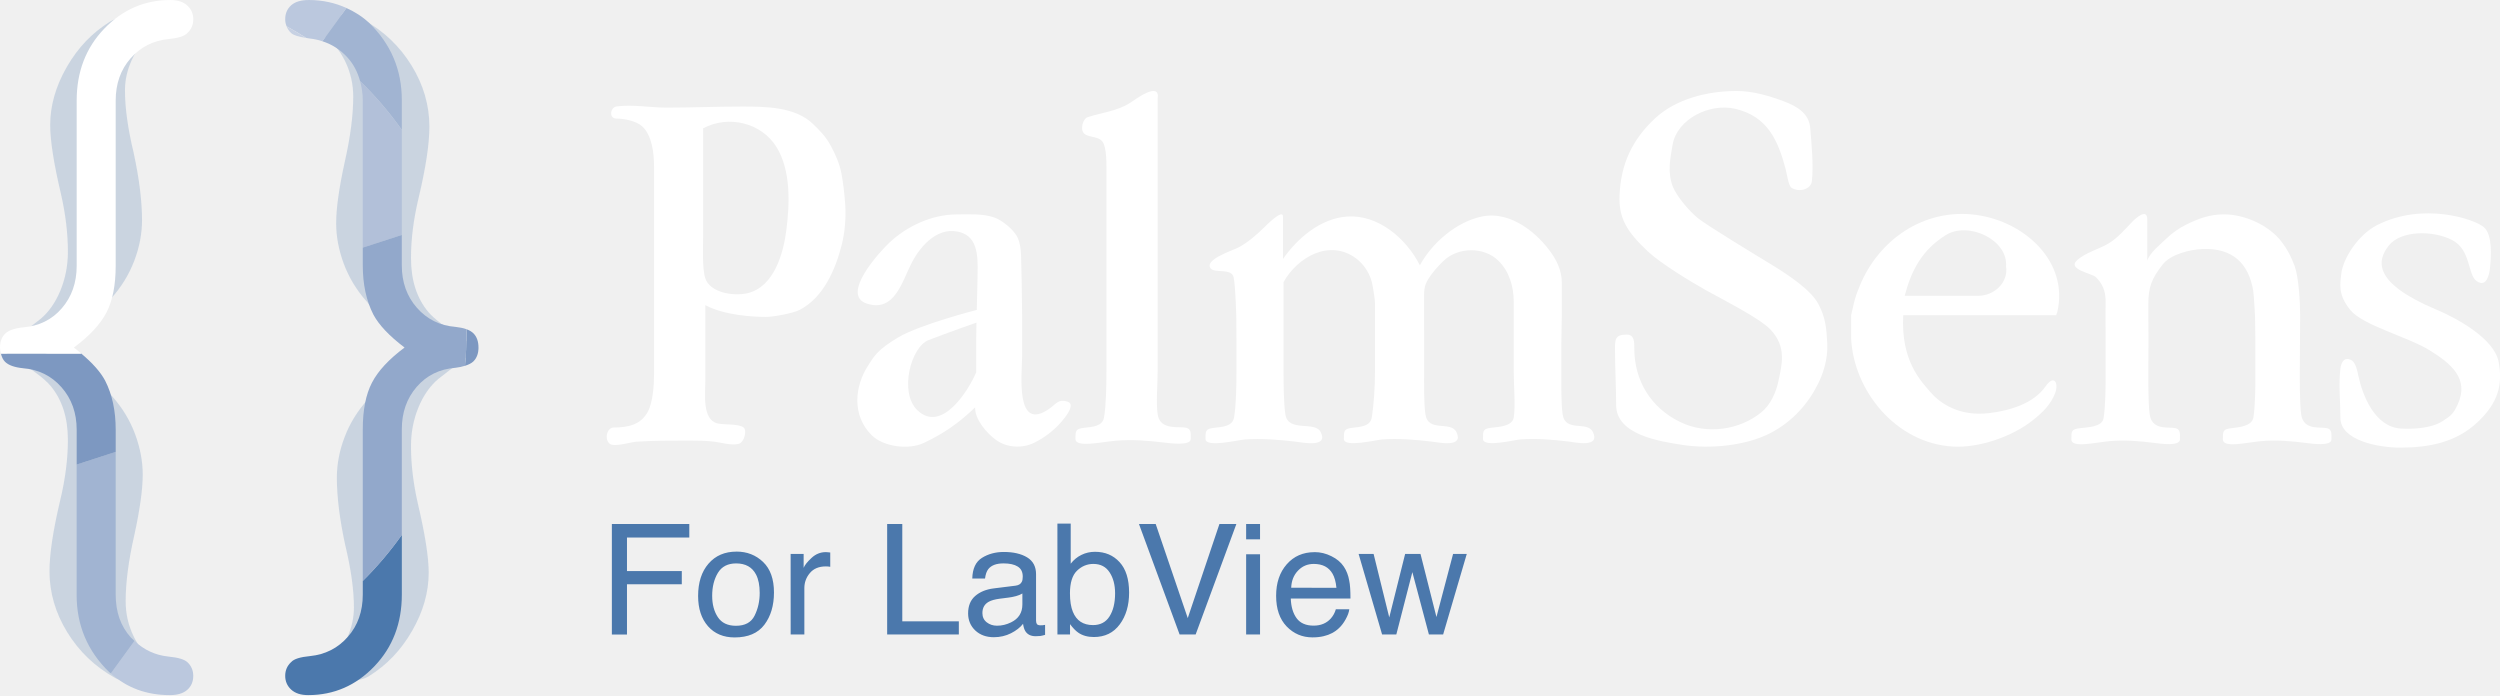
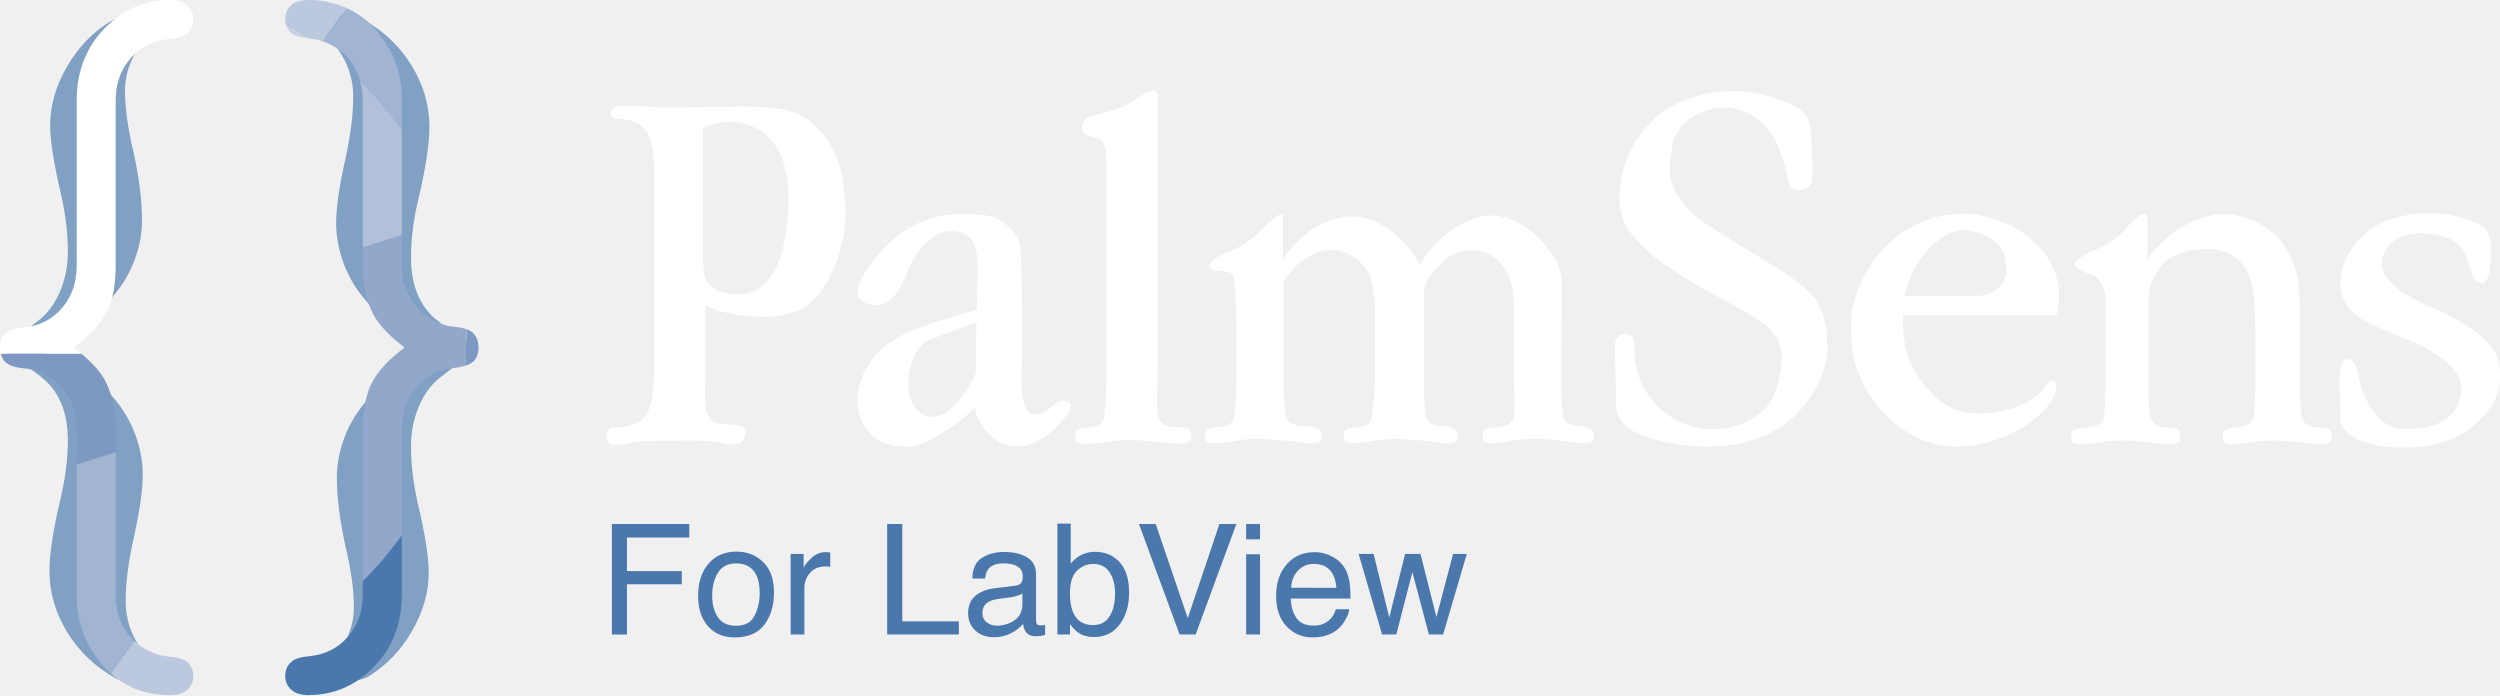
<svg xmlns="http://www.w3.org/2000/svg" width="132.73" height="36.905" version="1.1" viewBox="0 0 132.73 36.905">
  <g transform="translate(-25.93,-20.731)">
-     <g fill="#4b78ac" opacity=".23">
+     <g fill="#80a0c4">
      <path d="m36.168 21.653c-0.9 0.178-1.656 0.499-2.273 0.964-0.406 0.342-0.73 0.776-0.969 1.302-0.241 0.526-0.361 1.063-0.361 1.611 0 0.928 0.154 2.035 0.463 3.32 0.295 1.367 0.443 2.556 0.443 3.568 0 0.723-0.139 1.449-0.417 2.172-0.276 0.726-0.691 1.396-1.247 2.011-0.528 0.641-1.108 1.14-1.736 1.495-0.628 0.357-1.51 0.685-2.642 0.986v0.082c1.145 0.369 2.053 0.752 2.725 1.148s1.26 0.894 1.764 1.497c0.519 0.588 0.913 1.244 1.184 1.967 0.269 0.726 0.406 1.442 0.406 2.153 0 0.779-0.148 1.844-0.443 3.199-0.309 1.353-0.463 2.529-0.463 3.525 0 0.67 0.146 1.299 0.435 1.888 0.289 0.586 0.663 1.032 1.117 1.331 0.432 0.357 1.104 0.622 2.014 0.8 0 0-3.064 0.646-4.128 0.051-1.067-0.593-1.912-1.403-2.542-2.428-0.628-1.027-0.941-2.105-0.941-3.24 0-0.916 0.191-2.172 0.571-3.773 0.272-1.133 0.406-2.199 0.406-3.197 0-1.177-0.306-2.134-0.923-2.871-0.615-0.738-2.659-1.92-2.659-1.92s1.595-1.203 2.125-1.627c0.443-0.369 0.797-0.875 1.062-1.516 0.263-0.644 0.395-1.326 0.395-2.052 0-0.969-0.122-1.994-0.369-3.074-0.38-1.613-0.571-2.83-0.571-3.65 0-1.039 0.295-2.071 0.886-3.096s1.334-1.8 2.29-2.399 4.398-0.227 4.398-0.227z" />
      <path d="m41.117 56.86c0.9-0.178 1.656-0.499 2.273-0.964 0.406-0.342 0.73-0.776 0.969-1.302 0.241-0.526 0.361-1.063 0.361-1.611 0-0.928-0.154-2.035-0.463-3.32-0.295-1.367-0.443-2.556-0.443-3.568 0-0.723 0.139-1.449 0.417-2.172 0.276-0.726 0.691-1.396 1.247-2.011 0.528-0.641 1.108-1.14 1.736-1.495 0.628-0.357 1.51-0.685 2.642-0.986v-0.082c-1.145-0.369-2.053-0.752-2.725-1.148s-1.26-0.894-1.764-1.497c-0.519-0.588-0.913-1.244-1.184-1.967-0.269-0.726-0.406-1.442-0.406-2.153 0-0.779 0.148-1.844 0.443-3.199 0.309-1.353 0.463-2.529 0.463-3.525 0-0.67-0.146-1.299-0.435-1.888-0.289-0.586-0.663-1.032-1.117-1.331-0.432-0.357-1.104-0.622-2.014-0.8 0 0 3.064-0.646 4.128-0.051 1.067 0.593 1.912 1.403 2.542 2.428 0.628 1.027 0.941 2.105 0.941 3.24 0 0.916-0.191 2.172-0.571 3.773-0.272 1.133-0.406 2.199-0.406 3.197 0 1.177 0.306 2.134 0.923 2.871 0.615 0.738 2.659 1.92 2.659 1.92s-1.595 1.203-2.125 1.627c-0.443 0.369-0.797 0.875-1.062 1.516-0.263 0.644-0.395 1.326-0.395 2.052 0 0.969 0.122 1.994 0.369 3.074 0.38 1.613 0.571 2.83 0.571 3.65 0 1.039-0.295 2.071-0.886 3.096s-1.334 1.8-2.29 2.399-4.398 0.227-4.398 0.227z" />
    </g>
  </g>
  <g transform="translate(-25.93,-20.731)" display="none">
    <path d="m38.763 62.282c12.15 0 22.132-9.43 23.03-21.354h-46.06c0.898 11.924 10.88 21.354 23.03 21.354z" fill="none" />
    <path d="m10.025 37.588h5.684c0.799-11.423 9.938-20.565 21.352-21.396v-5.697c-14.544 0.846-26.221 12.54-27.036 27.092z" fill="#28295e" />
    <path d="m67.5 40.956h-5.697c-0.831 11.414-9.973 20.553-21.396 21.352v5.684c14.552-0.815 26.246-12.492 27.092-27.036z" fill="#bbc8de" />
  </g>
  <g transform="translate(-25.93,-20.731)">
    <path d="m42.315 20.732c-0.406 0-0.715 0.093-0.926 0.28s-0.317 0.435-0.317 0.743c0 0.136 0.028 0.259 0.074 0.373 0.351 0.197 0.699 0.396 1.036 0.614 0.074 0.011 0.124 0.028 0.207 0.036 0.231 0.024 0.448 0.075 0.657 0.142l1.281-1.763c-0.602-0.273-1.267-0.426-2.011-0.426" fill="#bbc8de" />
    <path d="m44.325 21.158-1.281 1.763c0.511 0.163 0.961 0.449 1.342 0.87 0.32 0.354 0.533 0.775 0.662 1.247 0.815 0.792 1.555 1.657 2.215 2.587v-1.579c0-1.609-0.577-2.974-1.731-4.095-0.362-0.341-0.77-0.595-1.206-0.793" fill="#a1b4d2" />
    <path d="m50.693 38.209 8e-3 0.169c0 0.598-0.029 1.19-0.084 1.774 0.19-0.06 0.348-0.135 0.449-0.236 0.179-0.179 0.268-0.423 0.268-0.731 0-0.325-0.09-0.577-0.268-0.756-0.09-0.09-0.214-0.163-0.373-0.22" fill="#7d98c1" />
    <path d="m47.263 49.131c-0.62 0.874-1.313 1.691-2.072 2.444v0.723c0 0.894-0.264 1.641-0.792 2.242s-1.199 0.943-2.011 1.024c-0.52 0.049-0.853 0.154-0.999 0.317-0.211 0.195-0.317 0.439-0.317 0.731s0.106 0.536 0.317 0.731 0.512 0.293 0.902 0.293c1.365 0 2.535-0.508 3.51-1.524s1.463-2.287 1.463-3.815v-3.167" fill="#4b78ac" />
    <path d="m41.145 22.129c0.052 0.133 0.13 0.253 0.243 0.358 0.136 0.122 0.418 0.202 0.792 0.257-0.337-0.218-0.685-0.418-1.036-0.614" fill="#c7d1e3" />
    <path d="m45.048 25.039c0.087 0.319 0.143 0.658 0.143 1.032v7.809l2.072-0.673v-5.58c-0.659-0.93-1.4-1.795-2.215-2.587" fill="#b2c0d9" />
    <path d="m47.263 33.205-2.072 0.673v0.942c0 1.008 0.187 1.877 0.56 2.608 0.293 0.553 0.845 1.138 1.658 1.755-0.829 0.617-1.406 1.239-1.731 1.865s-0.487 1.45-0.487 2.474v8.053c0.759-0.754 1.452-1.57 2.072-2.444v-5.608c0-0.894 0.264-1.645 0.792-2.255 0.528-0.609 1.215-0.946 2.06-1.011 0.197-0.022 0.356-0.06 0.501-0.106 0.055-0.584 0.084-1.176 0.084-1.774l-8e-3 -0.169c-0.158-0.057-0.351-0.097-0.578-0.122-0.829-0.065-1.511-0.402-2.048-1.012-0.536-0.609-0.804-1.361-0.804-2.255v-1.615" fill="#92a8cb" />
    <path d="m33.07 54.758-1.255 1.726c0.847 0.763 1.888 1.152 3.132 1.152 0.406 0 0.715-0.094 0.926-0.28 0.211-0.187 0.317-0.435 0.317-0.743 0-0.293-0.106-0.537-0.317-0.731-0.163-0.146-0.496-0.244-1-0.293-0.705-0.072-1.303-0.357-1.804-0.831" fill="#bbc8de" />
    <path d="m32.071 44.721-2.072 0.673v6.928c0 1.609 0.577 2.974 1.73 4.095l0.086 0.066 1.255-1.726-0.194-0.181c-0.537-0.593-0.804-1.353-0.804-2.279v-7.577" fill="#a1b4d2" />
    <path d="m30.246 39.504h-4.267c0.041 0.171 0.106 0.323 0.219 0.436 0.179 0.179 0.495 0.293 0.951 0.341 0.829 0.065 1.511 0.402 2.048 1.012 0.536 0.609 0.804 1.361 0.804 2.254v1.848l2.072-0.673v-1.174c0-1.007-0.187-1.877-0.561-2.608-0.241-0.456-0.67-0.935-1.265-1.435" fill="#7d98c1" />
    <path d="m29.853 39.184c0.829-0.617 1.406-1.239 1.731-1.865 0.325-0.625 0.488-1.45 0.488-2.474v-8.775c0-0.894 0.264-1.641 0.792-2.242s1.198-0.943 2.011-1.024c0.52-0.049 0.853-0.154 1-0.317 0.211-0.195 0.317-0.439 0.317-0.731s-0.106-0.536-0.317-0.731c-0.212-0.195-0.512-0.293-0.902-0.293-1.365 0-2.535 0.508-3.51 1.524s-1.462 2.287-1.462 3.815v8.775c0 0.894-0.264 1.645-0.792 2.255-0.528 0.609-1.215 0.946-2.06 1.011-0.455 0.049-0.772 0.163-0.951 0.341s-0.268 0.422-0.268 0.731c0 0.12 0.025 0.22 0.05 0.32h4.267c-0.126-0.106-0.25-0.212-0.393-0.32z" fill="#fff" />
    <g display="none" fill="#4b78ac">
      <path d="m58.483 48.499h3.896v0.665h-3.107v1.886h2.725v0.665h-2.725v2.716h-0.789v-5.931z" />
      <path d="m62.902 52.287c0-0.316 0.044-0.611 0.133-0.885 0.088-0.274 0.221-0.512 0.398-0.714s0.395-0.361 0.652-0.478 0.558-0.175 0.901-0.175c0.337 0 0.637 0.058 0.897 0.175 0.26 0.116 0.479 0.275 0.656 0.478s0.31 0.44 0.399 0.714c0.088 0.274 0.133 0.569 0.133 0.885s-0.044 0.609-0.133 0.88-0.222 0.508-0.399 0.71-0.396 0.361-0.656 0.478-0.56 0.174-0.897 0.174c-0.344 0-0.644-0.058-0.901-0.174-0.258-0.116-0.475-0.275-0.652-0.478s-0.31-0.439-0.398-0.71c-0.089-0.271-0.133-0.565-0.133-0.88zm0.748 0c0 0.26 0.034 0.491 0.104 0.693s0.165 0.371 0.287 0.507 0.265 0.24 0.428 0.312c0.164 0.072 0.336 0.108 0.52 0.108s0.355-0.036 0.519-0.108c0.163-0.072 0.306-0.176 0.428-0.312s0.217-0.305 0.287-0.507 0.104-0.433 0.104-0.693-0.035-0.492-0.104-0.694-0.165-0.372-0.287-0.511c-0.122-0.138-0.265-0.244-0.428-0.316-0.164-0.072-0.336-0.108-0.519-0.108s-0.356 0.036-0.52 0.108c-0.163 0.072-0.306 0.178-0.428 0.316-0.122 0.139-0.217 0.309-0.287 0.511s-0.104 0.434-0.104 0.694z" />
      <path d="m67.878 50.136h0.665v0.905h0.017c0.171-0.349 0.382-0.606 0.631-0.772 0.249-0.167 0.565-0.244 0.947-0.233v0.748c-0.282 0-0.523 0.039-0.723 0.116s-0.36 0.191-0.482 0.34-0.21 0.333-0.266 0.548c-0.056 0.216-0.083 0.46-0.083 0.731v1.911h-0.706z" />
      <path d="m73.095 48.499h2.035c0.914 0 1.617 0.232 2.11 0.698 0.493 0.465 0.739 1.174 0.739 2.126 0 0.499-0.055 0.94-0.166 1.325s-0.282 0.709-0.515 0.972c-0.232 0.263-0.529 0.464-0.889 0.603-0.36 0.138-0.787 0.208-1.279 0.208h-2.035v-5.931zm0.789 5.267h1.312c0.088 0 0.199-7e-3 0.333-0.021 0.133-0.014 0.274-0.047 0.423-0.1 0.15-0.052 0.298-0.128 0.444-0.229 0.147-0.1 0.278-0.235 0.395-0.407 0.116-0.172 0.211-0.386 0.286-0.644 0.075-0.257 0.112-0.569 0.112-0.935 0-0.354-0.035-0.671-0.104-0.951s-0.183-0.517-0.34-0.71-0.361-0.343-0.61-0.449c-0.25-0.105-0.557-0.158-0.922-0.158h-1.329v4.602z" />
      <path d="m82.498 53.068c-0.094 0.477-0.302 0.839-0.624 1.088s-0.727 0.374-1.215 0.374c-0.344 0-0.643-0.057-0.895-0.17-0.253-0.113-0.465-0.27-0.637-0.469s-0.301-0.438-0.387-0.714c-0.086-0.277-0.135-0.579-0.146-0.905 0-0.321 0.05-0.619 0.15-0.893s0.239-0.511 0.419-0.71 0.393-0.354 0.64-0.465c0.246-0.111 0.516-0.167 0.81-0.167 0.382 0 0.699 0.079 0.951 0.237s0.454 0.359 0.606 0.603 0.258 0.509 0.316 0.797 0.082 0.562 0.07 0.822h-3.214c-6e-3 0.188 0.017 0.367 0.066 0.536 0.05 0.169 0.13 0.319 0.241 0.449s0.252 0.234 0.424 0.312c0.171 0.078 0.374 0.116 0.606 0.116 0.293 0 0.537-0.069 0.731-0.208 0.194-0.138 0.321-0.349 0.382-0.631h0.706zm-0.689-1.196c-0.011-0.166-0.048-0.324-0.112-0.474-0.064-0.149-0.15-0.278-0.258-0.386s-0.237-0.194-0.386-0.257-0.31-0.096-0.482-0.096c-0.183 0-0.347 0.032-0.494 0.096-0.146 0.063-0.273 0.151-0.378 0.262s-0.188 0.24-0.249 0.386c-0.061 0.147-0.097 0.303-0.108 0.469z" />
      <path d="m85.223 54.43h-0.756l-1.595-4.294h0.789l1.205 3.58h0.017l1.171-3.58h0.739z" />
      <path d="m91.112 53.068c-0.094 0.477-0.302 0.839-0.624 1.088s-0.727 0.374-1.215 0.374c-0.344 0-0.643-0.057-0.895-0.17-0.253-0.113-0.465-0.27-0.637-0.469s-0.301-0.438-0.387-0.714c-0.086-0.277-0.135-0.579-0.146-0.905 0-0.321 0.05-0.619 0.15-0.893s0.239-0.511 0.419-0.71 0.393-0.354 0.64-0.465c0.246-0.111 0.516-0.167 0.81-0.167 0.382 0 0.699 0.079 0.951 0.237s0.454 0.359 0.606 0.603 0.258 0.509 0.316 0.797 0.082 0.562 0.07 0.822h-3.214c-6e-3 0.188 0.017 0.367 0.066 0.536 0.05 0.169 0.13 0.319 0.241 0.449s0.252 0.234 0.424 0.312c0.171 0.078 0.374 0.116 0.606 0.116 0.293 0 0.537-0.069 0.731-0.208 0.194-0.138 0.321-0.349 0.382-0.631h0.706zm-0.69-1.196c-0.011-0.166-0.048-0.324-0.112-0.474-0.064-0.149-0.15-0.278-0.258-0.386s-0.237-0.194-0.386-0.257-0.31-0.096-0.482-0.096c-0.183 0-0.347 0.032-0.494 0.096-0.146 0.063-0.273 0.151-0.378 0.262s-0.188 0.24-0.249 0.386c-0.061 0.147-0.097 0.303-0.108 0.469z" />
      <path d="m91.942 48.499h0.706v5.931h-0.706z" />
      <path d="m93.512 52.287c0-0.316 0.044-0.611 0.133-0.885 0.088-0.274 0.221-0.512 0.398-0.714s0.395-0.361 0.652-0.478 0.558-0.175 0.901-0.175c0.337 0 0.637 0.058 0.897 0.175 0.26 0.116 0.479 0.275 0.656 0.478s0.31 0.44 0.399 0.714c0.088 0.274 0.133 0.569 0.133 0.885s-0.044 0.609-0.133 0.88-0.222 0.508-0.399 0.71-0.396 0.361-0.656 0.478-0.56 0.174-0.897 0.174c-0.344 0-0.644-0.058-0.901-0.174-0.258-0.116-0.475-0.275-0.652-0.478s-0.31-0.439-0.398-0.71c-0.089-0.271-0.133-0.565-0.133-0.88zm0.748 0c0 0.26 0.034 0.491 0.104 0.693s0.165 0.371 0.287 0.507 0.265 0.24 0.428 0.312c0.164 0.072 0.336 0.108 0.52 0.108s0.355-0.036 0.519-0.108c0.163-0.072 0.306-0.176 0.428-0.312s0.217-0.305 0.287-0.507 0.104-0.433 0.104-0.693-0.035-0.492-0.104-0.694-0.165-0.372-0.287-0.511c-0.122-0.138-0.265-0.244-0.428-0.316-0.164-0.072-0.336-0.108-0.519-0.108s-0.356 0.036-0.52 0.108c-0.163 0.072-0.306 0.178-0.428 0.316-0.122 0.139-0.217 0.309-0.287 0.511s-0.104 0.434-0.104 0.694z" />
      <path d="m98.538 50.136h0.706v0.581h0.017c0.116-0.238 0.299-0.411 0.548-0.519s0.523-0.162 0.822-0.162c0.332 0 0.622 0.061 0.868 0.183s0.451 0.287 0.615 0.494c0.163 0.208 0.287 0.447 0.37 0.718s0.125 0.56 0.125 0.864-0.04 0.593-0.121 0.864c-0.08 0.271-0.202 0.508-0.365 0.71-0.164 0.202-0.369 0.363-0.615 0.481-0.247 0.119-0.533 0.179-0.86 0.179-0.111 0-0.23-0.011-0.357-0.033s-0.254-0.06-0.382-0.112c-0.127-0.052-0.248-0.122-0.361-0.208-0.114-0.086-0.209-0.192-0.287-0.32h-0.017v2.218h-0.706v-5.939zm3.323 2.11c0-0.2-0.026-0.395-0.079-0.586s-0.133-0.361-0.241-0.511-0.247-0.269-0.416-0.357c-0.169-0.089-0.367-0.133-0.594-0.133-0.238 0-0.44 0.047-0.606 0.142s-0.302 0.217-0.407 0.37c-0.105 0.152-0.181 0.325-0.229 0.519-0.047 0.194-0.07 0.39-0.07 0.59 0 0.21 0.025 0.414 0.075 0.61 0.05 0.197 0.129 0.37 0.237 0.519 0.108 0.15 0.248 0.27 0.419 0.362 0.171 0.091 0.379 0.137 0.623 0.137 0.238 0 0.44-0.047 0.606-0.141s0.299-0.219 0.398-0.374c0.1-0.155 0.172-0.332 0.216-0.531 0.044-0.2 0.066-0.404 0.066-0.615z" />
      <path d="m107.11 53.068c-0.094 0.477-0.302 0.839-0.624 1.088s-0.727 0.374-1.215 0.374c-0.344 0-0.643-0.057-0.895-0.17-0.253-0.113-0.465-0.27-0.637-0.469s-0.301-0.438-0.387-0.714c-0.086-0.277-0.135-0.579-0.146-0.905 0-0.321 0.05-0.619 0.15-0.893s0.239-0.511 0.419-0.71 0.393-0.354 0.64-0.465c0.246-0.111 0.516-0.167 0.81-0.167 0.382 0 0.699 0.079 0.951 0.237s0.454 0.359 0.606 0.603 0.258 0.509 0.316 0.797 0.082 0.562 0.07 0.822h-3.214c-6e-3 0.188 0.017 0.367 0.066 0.536 0.05 0.169 0.13 0.319 0.241 0.449s0.252 0.234 0.424 0.312c0.171 0.078 0.374 0.116 0.606 0.116 0.293 0 0.537-0.069 0.731-0.208 0.194-0.138 0.321-0.349 0.382-0.631h0.706zm-0.689-1.196c-0.011-0.166-0.048-0.324-0.112-0.474-0.064-0.149-0.15-0.278-0.258-0.386s-0.237-0.194-0.386-0.257-0.31-0.096-0.482-0.096c-0.183 0-0.347 0.032-0.494 0.096-0.146 0.063-0.273 0.151-0.378 0.262s-0.188 0.24-0.249 0.386c-0.061 0.147-0.097 0.303-0.108 0.469z" />
      <path d="m107.88 50.136h0.665v0.905h0.017c0.171-0.349 0.382-0.606 0.631-0.772 0.249-0.167 0.565-0.244 0.947-0.233v0.748c-0.282 0-0.523 0.039-0.723 0.116s-0.36 0.191-0.482 0.34-0.21 0.333-0.266 0.548c-0.056 0.216-0.083 0.46-0.083 0.731v1.911h-0.706z" />
      <path d="m111.1 53.076c6e-3 0.161 0.042 0.293 0.108 0.399 0.066 0.105 0.153 0.189 0.262 0.253 0.108 0.064 0.229 0.11 0.365 0.137 0.136 0.028 0.275 0.042 0.419 0.042 0.111 0 0.227-8e-3 0.349-0.025s0.234-0.047 0.336-0.091 0.187-0.109 0.253-0.195c0.066-0.085 0.1-0.195 0.1-0.328 0-0.138-0.041-0.25-0.121-0.336-0.08-0.085-0.186-0.156-0.315-0.212-0.13-0.055-0.28-0.101-0.449-0.137s-0.342-0.073-0.519-0.112-0.349-0.086-0.515-0.141-0.316-0.127-0.449-0.216-0.24-0.202-0.32-0.341c-0.08-0.138-0.12-0.31-0.12-0.515 0-0.216 0.048-0.401 0.145-0.557 0.097-0.155 0.222-0.281 0.374-0.378s0.324-0.169 0.515-0.216 0.38-0.071 0.569-0.071c0.238 0 0.461 0.021 0.668 0.062 0.208 0.042 0.391 0.114 0.548 0.216 0.158 0.103 0.284 0.241 0.378 0.416s0.15 0.392 0.167 0.652h-0.706c-0.011-0.138-0.049-0.253-0.112-0.345-0.064-0.091-0.141-0.165-0.232-0.22-0.092-0.056-0.194-0.096-0.308-0.121s-0.229-0.038-0.345-0.038c-0.105 0-0.212 9e-3 -0.32 0.025s-0.207 0.046-0.295 0.088-0.161 0.099-0.216 0.171c-0.056 0.072-0.083 0.162-0.083 0.268 0 0.128 0.042 0.231 0.128 0.309s0.195 0.144 0.328 0.197 0.283 0.098 0.449 0.134 0.333 0.074 0.499 0.112c0.177 0.039 0.35 0.085 0.519 0.141s0.318 0.128 0.449 0.22c0.13 0.091 0.235 0.206 0.315 0.343 0.08 0.138 0.121 0.309 0.121 0.514 0 0.254-0.054 0.468-0.162 0.642s-0.249 0.313-0.424 0.418c-0.174 0.104-0.371 0.179-0.589 0.224-0.219 0.044-0.437 0.066-0.652 0.066-0.244 0-0.472-0.026-0.685-0.079s-0.403-0.136-0.569-0.25c-0.166-0.113-0.299-0.263-0.398-0.449-0.1-0.185-0.155-0.411-0.167-0.677h0.706z" />
    </g>
    <g fill="#fff">
      <path d="m122.46 36.856c-0.377-0.718-1.556-1.521-2.592-2.145-0.655-0.396-3.306-2.005-3.796-2.4-0.45-0.362-1.13-1.165-1.326-1.666-0.29-0.741-0.152-1.456-0.015-2.228 0.241-1.369 1.96-2.227 3.328-1.909 1.709 0.397 2.272 1.679 2.671 3.189 0.058 0.218 0.155 0.906 0.313 1.004 0.423 0.262 1.043 0.08 1.086-0.366 0.088-0.904-0.018-1.89-0.089-2.797-0.063-0.773-0.666-1.154-1.43-1.437-0.782-0.293-1.632-0.539-2.485-0.539-1.544 0-3.222 0.418-4.343 1.469-1.217 1.141-1.8 2.438-1.867 4.067-0.05 1.195 0.364 1.914 1.507 2.986 0.691 0.646 2.297 1.616 3.091 2.062 0.794 0.445 2.798 1.449 3.396 2.063 0.916 0.943 0.609 1.922 0.444 2.744-0.126 0.618-0.428 1.275-0.906 1.665-1.144 0.936-2.876 1.203-4.281 0.534-1.599-0.761-2.468-2.225-2.468-3.923 0-0.337 0.012-0.734-0.404-0.734-0.61 0-0.621 0.243-0.621 0.784 0 0.986 0.061 1.967 0.061 2.953 0 1.581 2.292 1.931 3.524 2.12 1.502 0.231 3.423 0.04 4.733-0.664 1.109-0.594 1.935-1.512 2.471-2.595 0.22-0.445 0.527-1.239 0.481-2.132s-0.105-1.391-0.481-2.106z" />
      <path d="m63.378 36.933c1.025 0.544 2.547 0.624 3.218 0.624 0.395 0 1.436-0.192 1.788-0.373 1.259-0.649 1.903-2.145 2.23-3.435 0.175-0.691 0.236-1.436 0.191-2.147-0.03-0.485-0.11-1.2-0.205-1.68-0.092-0.468-0.298-0.968-0.561-1.45-0.276-0.503-0.55-0.775-0.943-1.157-0.949-0.923-2.542-0.927-3.79-0.927-1.34 0-2.68 0.057-3.987 0.057-0.882 0-1.747-0.175-2.644-0.065-0.345 0.041-0.44 0.646-0.015 0.646 0.405 0 1.047 0.126 1.357 0.405 0.535 0.479 0.637 1.461 0.637 2.103v11.122c0 0.538-0.067 1.421-0.313 1.903-0.358 0.705-1.03 0.87-1.828 0.87-0.374 0-0.503 0.65-0.205 0.867 0.248 0.182 1.128-0.098 1.414-0.115 0.924-0.059 1.853-0.059 2.781-0.059 0.453 0 0.9 5e-3 1.349 0.059 0.405 0.049 0.904 0.217 1.293 0.115 0.316-0.081 0.446-0.727 0.265-0.868-0.271-0.213-1.02-0.128-1.395-0.219-0.816-0.202-0.638-1.605-0.638-2.22v-4.054zm-0.119-9.389c1.352-0.719 3.092-0.298 3.892 0.986 0.776 1.246 0.706 3.018 0.53 4.405-0.154 1.207-0.633 3.022-2.064 3.362-0.75 0.177-1.987-0.031-2.239-0.783-0.172-0.512-0.118-1.625-0.118-2.216v-5.753z" />
      <path d="m82.603 42.053c-0.476-0.147-0.586 0.105-0.934 0.357-1.872 1.347-1.473-1.876-1.473-2.742v-2.235c0-0.735-0.042-2.947-0.057-3.182-0.017-0.289-0.047-0.592-0.17-0.877-0.186-0.442-0.854-0.963-1.247-1.095-0.638-0.215-1.293-0.165-1.983-0.165-1.334 0-2.675 0.625-3.625 1.533-0.482 0.461-2.579 2.74-1.163 3.202 1.479 0.485 1.879-1.192 2.381-2.161 0.491-0.95 1.466-2.037 2.691-1.588 0.959 0.351 0.804 1.665 0.804 2.488 0 0.194-0.02 0.814-0.038 1.596 0 0-3.009 0.774-4.157 1.452-1.146 0.678-1.311 1.04-1.595 1.475-0.75 1.145-0.879 2.675 0.169 3.722 0.624 0.622 1.969 0.798 2.779 0.411 1.079-0.515 1.845-1.05 2.717-1.886-0.03 0.632 0.632 1.4 1.134 1.748 0.564 0.394 1.354 0.444 1.987 0.139 0.645-0.314 1.217-0.781 1.64-1.343 0.128-0.168 0.545-0.723 0.141-0.848zm-4.844-3.367v1.808c-0.393 0.948-1.837 3.269-3.129 2.011-0.973-0.945-0.34-3.355 0.598-3.718 0.937-0.363 2.544-0.93 2.544-0.93-8e-3 0.323-0.013 0.828-0.013 0.828z" />
      <path d="m87.393 37.609v-11.633c0.15-0.986-1.247 0.08-1.475 0.223-0.688 0.433-1.477 0.504-2.238 0.751-0.27 0.089-0.408 0.66-0.197 0.864 0.268 0.264 0.86 0.097 1.048 0.558 0.18 0.443 0.142 1.327 0.142 1.94v10.132c0 0.818-0.02 1.827-0.129 2.453-0.082 0.478-0.63 0.497-1.047 0.546-0.466 0.057-0.468 0.15-0.468 0.593 0 0.478 1.349 0.162 2.141 0.094 0.883-0.076 1.695-5e-3 2.573 0.098 0.268 0.031 1.409 0.19 1.405-0.19-3e-3 -0.323 0.065-0.594-0.404-0.617s-1.237 0.064-1.351-0.69c-0.093-0.619 0-1.597 0-2.361v-2.76z" />
      <path d="m108.85 37.609v-1.869c0-0.67-0.304-1.22-0.566-1.592-0.679-0.965-2.104-2.251-3.683-1.921-1.325 0.276-2.626 1.374-3.287 2.589-0.722-1.425-2.209-2.698-3.853-2.589-1.437 0.096-2.666 1.174-3.415 2.255v-2.255c0-0.445-0.944 0.526-1.004 0.584-0.398 0.39-0.91 0.837-1.413 1.085-0.298 0.147-1.784 0.626-1.42 1.088 0.211 0.268 1.114-0.034 1.218 0.474 0.106 0.506 0.141 2.152 0.141 2.152l8e-3 1.275v1.56c0 0.818-0.02 1.827-0.128 2.453-0.082 0.478-0.631 0.497-1.047 0.546-0.467 0.057-0.468 0.15-0.468 0.593 0 0.478 1.747 0.049 2.096 0.025 0.885-0.06 1.786 0.012 2.663 0.114 0.372 0.043 1.782 0.346 1.358-0.503-0.306-0.617-1.729 0.036-1.877-0.943-0.091-0.619-0.097-1.597-0.097-2.361v-4.661c0.727-1.31 2.429-2.302 3.835-1.27 0.44 0.323 0.815 0.866 0.909 1.548 0.04 0.295 0.112 0.587 0.112 0.891v3.567c0 0.818-0.067 1.827-0.172 2.453-0.08 0.478-0.616 0.497-1.024 0.546-0.454 0.057-0.456 0.15-0.456 0.593 0 0.478 1.704 0.049 2.047 0.025 0.863-0.06 1.744 0.012 2.6 0.114 0.364 0.043 1.74 0.346 1.328-0.503-0.299-0.617-1.502 0.036-1.646-0.943-0.09-0.619-0.069-1.597-0.069-2.361v-1.485l-3e-3 -1.275v-0.926c0-0.471-0.023-0.742 0.228-1.143 0.225-0.36 0.493-0.651 0.792-0.946 0.766-0.753 2.16-0.779 2.933-0.014 0.577 0.571 0.807 1.383 0.807 2.176v3.687c0 0.818 0.101 1.827 0 2.453-0.08 0.478-0.789 0.497-1.189 0.546-0.443 0.057-0.444 0.15-0.444 0.593 0 0.478 1.665 0.049 2 0.025 0.843-0.06 1.704 0.012 2.541 0.114 0.354 0.043 1.699 0.346 1.297-0.503-0.292-0.617-1.468 0.036-1.609-0.943-0.087-0.619-0.067-1.597-0.067-2.361v-1.485l0.021-1.275z" />
      <path d="m132 37.132c-0.011 0.03 0 0 0 0z" />
      <path d="m130.85 32.14c-2.809-0.375-5.199 1.364-6.178 3.759-0.143 0.354-0.242 0.601-0.323 0.963-0.067 0.296-0.138 0.602-0.138 0.602v1.229c0.125 2.768 2.368 5.566 5.393 5.747 1.393 0.085 3.153-0.529 4.236-1.385 0.541-0.426 0.979-0.858 1.205-1.461 0.188-0.504-0.041-1.022-0.513-0.348-0.644 0.924-1.928 1.294-3.013 1.42-1.596 0.185-2.609-0.543-3.106-1.125s-1.57-1.652-1.437-4.076h8.121c6e-3 -0.02 0.021-0.06 0.058-0.168 0.625-2.646-1.719-4.811-4.306-5.155zm0.105 4.296h-3.902c0.36-1.373 0.931-2.438 2.182-3.223 1.187-0.744 3.317 0.237 3.2 1.666 0.133 0.844-0.623 1.557-1.481 1.557z" />
      <path d="m155.25 37.156c-3.311-1.4-3.152-2.562-2.489-3.394 0.644-0.807 2.355-0.809 3.358-0.286 1.02 0.532 0.803 1.835 1.308 2.183 0.521 0.359 0.668-0.361 0.702-0.71 0.059-0.598 0.143-1.75-0.324-2.154-0.515-0.446-3.261-1.349-5.68-0.108-0.994 0.51-1.804 1.766-1.894 2.592-0.059 0.536-0.184 1.095 0.485 1.914 0.67 0.818 3.047 1.42 4.195 2.128s2.127 1.51 1.506 2.875c-0.219 0.479-0.339 0.601-0.835 0.911-0.588 0.367-1.541 0.414-2.179 0.377-1.391-0.078-2.042-1.766-2.261-2.791-0.046-0.223-0.132-0.702-0.367-0.836-0.402-0.225-0.552 0.155-0.588 0.439-0.104 0.848 0 1.764 0 2.618 0 1.219 2.065 1.583 3.152 1.583 1.584 0 3.009-0.293 4.13-1.353 1.092-1.025 1.344-1.983 1.119-3.196-0.225-1.212-2.126-2.281-3.338-2.794z" />
      <path d="m148.05 37.501c0-0.743-0.079-2.072-0.298-2.66-0.19-0.506-0.372-0.845-0.652-1.225-0.688-0.936-2.005-1.504-3.087-1.504-0.755 0-1.314 0.206-1.984 0.529-0.383 0.186-0.775 0.456-1.077 0.752-0.326 0.319-0.861 0.725-1.02 1.17v-2.187c0-0.592-0.573-0.099-0.793 0.126-0.378 0.39-0.783 0.874-1.263 1.156-0.521 0.308-1.27 0.498-1.696 0.915-0.475 0.467 0.831 0.682 1.02 0.868 0.36 0.353 0.503 0.727 0.52 1.198 4e-3 0.171-2e-3 0.836-2e-3 0.836l2e-3 1.281v2.283c0 0.167-4e-3 1.269-0.107 1.895-0.077 0.478-0.876 0.482-1.269 0.532-0.439 0.057-0.441 0.15-0.441 0.593 0 0.478 1.271 0.162 2.017 0.094 0.832-0.076 1.597-5e-3 2.424 0.098 0.252 0.031 1.327 0.19 1.324-0.19-3e-3 -0.323 0.061-0.594-0.381-0.617s-1.118 0.042-1.226-0.712c-0.088-0.619-0.072-2.094-0.072-2.374 0-0.41 8e-3 -1.616 8e-3 -1.616l-8e-3 -1.282v-0.557c0-0.965 0.184-1.375 0.749-2.115 0.427-0.562 1.475-0.812 2.141-0.837 1.572-0.059 2.431 0.755 2.677 2.203 0.035 0.209 0.098 1.347 0.098 1.347l0.017 1.24v2.283s0 1.24-0.102 1.866c-0.077 0.478-0.789 0.527-1.182 0.576-0.439 0.057-0.441 0.15-0.441 0.593 0 0.478 1.271 0.162 2.017 0.094 0.832-0.076 1.597-5e-3 2.424 0.098 0.252 0.031 1.327 0.19 1.324-0.19-3e-3 -0.323 0.061-0.594-0.381-0.617s-1.118 0.042-1.226-0.712c-0.088-0.619-0.072-2.094-0.072-2.374 0 0 0.017-2.113 0.017-2.856z" />
    </g>
    <g fill="#4b78ac" stroke-width="1.028">
-       <path transform="matrix(1.0051 0 0 .99494 25.93 20.731)" d="m32.32 27.941h4.091v0.723h-3.292v1.791h2.895v0.703h-2.895v2.682h-0.799zm6.556 5.432q0.719 0 0.984-0.542 0.269-0.546 0.269-1.212 0-0.602-0.193-0.98-0.305-0.594-1.052-0.594-0.662 0-0.964 0.506-0.301 0.506-0.301 1.22 0 0.687 0.301 1.144 0.301 0.458 0.956 0.458zm0.028-3.959q0.831 0 1.405 0.554 0.574 0.554 0.574 1.63 0 1.04-0.506 1.718-0.506 0.679-1.57 0.679-0.887 0-1.409-0.598-0.522-0.602-0.522-1.614 0-1.084 0.55-1.726 0.55-0.642 1.478-0.642zm-0.024 0.02m2.883 0.104h0.687v0.743q0.084-0.217 0.414-0.526 0.329-0.313 0.759-0.313 0.02 0 0.068 4e-3t0.165 0.016v0.763q-0.064-0.012-0.12-0.016-0.052-4e-3 -0.116-4e-3 -0.546 0-0.839 0.353-0.293 0.349-0.293 0.807v2.473h-0.723zm5.175 3.425h0.839v0.875h-0.839zm2.208-5.023h0.943l2.979 4.778v-4.778h0.759v5.898h-0.895l-3.023-4.774v4.774h-0.763zm2.288 0m3.726 0h4.3v0.723h-3.521v1.791h3.256v0.683h-3.256v1.999h3.581v0.703h-4.36zm2.18 0m7.52 0v0.703h-1.987v5.195h-0.811v-5.195h-1.987v-0.703zm2.85 0h1.144l1.694 4.986 1.682-4.986h1.132v5.898h-0.759v-3.481q0-0.181 8e-3 -0.598 8e-3 -0.418 8e-3 -0.895l-1.682 4.974h-0.791l-1.694-4.974v0.181q0 0.217 8e-3 0.662 0.012 0.442 0.012 0.65v3.481h-0.763zm9.897 3.481-0.895-2.606-0.952 2.606zm-1.313-3.481h0.903l2.14 5.898h-0.875l-0.598-1.766h-2.333l-0.638 1.766h-0.819zm0.414 0m4.224 0v3.646q0 0.642 0.241 1.068 0.357 0.642 1.204 0.642 1.016 0 1.381-0.695 0.197-0.377 0.197-1.016v-3.646h0.811v3.312q0 1.088-0.293 1.674-0.538 1.068-2.031 1.068t-2.027-1.068q-0.293-0.586-0.293-1.674v-3.312zm1.514 0m3.738 0h0.807v5.898h-0.807z" display="none" aria-label="For .NET MAUI" />
-       <path transform="matrix(1.0051 0 0 .99494 25.93 20.731)" d="m32.32 27.941h4.091v0.723h-3.292v1.791h2.895v0.703h-2.895v2.682h-0.799zm6.556 5.432q0.719 0 0.984-0.542 0.269-0.546 0.269-1.212 0-0.602-0.193-0.98-0.305-0.594-1.052-0.594-0.662 0-0.964 0.506-0.301 0.506-0.301 1.22 0 0.687 0.301 1.144 0.301 0.458 0.956 0.458zm0.028-3.959q0.831 0 1.405 0.554 0.574 0.554 0.574 1.63 0 1.04-0.506 1.718-0.506 0.679-1.57 0.679-0.887 0-1.409-0.598-0.522-0.602-0.522-1.614 0-1.084 0.55-1.726 0.55-0.642 1.478-0.642zm-0.024 0.02m2.883 0.104h0.687v0.743q0.084-0.217 0.414-0.526 0.329-0.313 0.759-0.313 0.02 0 0.068 4e-3t0.165 0.016v0.763q-0.064-0.012-0.12-0.016-0.052-4e-3 -0.116-4e-3 -0.546 0-0.839 0.353-0.293 0.349-0.293 0.807v2.473h-0.723zm5.175-1.598h2.654q0.787 0 1.269 0.446 0.482 0.442 0.482 1.245 0 0.691-0.43 1.204-0.43 0.51-1.321 0.51h-1.855v2.493h-0.799zm3.597 1.694q0-0.65-0.482-0.883-0.265-0.124-0.727-0.124h-1.59v2.044h1.59q0.538 0 0.871-0.229 0.337-0.229 0.337-0.807zm4.4-0.096h0.799q-0.153 0.414-0.679 1.887-0.393 1.108-0.658 1.807-0.626 1.646-0.883 2.007t-0.883 0.361q-0.153 0-0.237-0.012-0.08-0.012-0.201-0.044v-0.658q0.189 0.052 0.273 0.064 0.084 0.012 0.149 0.012 0.201 0 0.293-0.068 0.096-0.064 0.161-0.161 0.02-0.032 0.145-0.329 0.124-0.297 0.181-0.442l-1.59-4.424h0.819l1.152 3.501zm-1.164-0.104m2.734-1.096h0.731v1.2h0.687v0.59h-0.687v2.806q0 0.225 0.153 0.301 0.084 0.044 0.281 0.044 0.052 0 0.112 0 0.06-4e-3 0.141-0.012v0.57q-0.124 0.036-0.261 0.052-0.132 0.016-0.289 0.016-0.506 0-0.687-0.257-0.181-0.261-0.181-0.674v-2.846h-0.582v-0.59h0.582zm2.14-0.418h0.723v2.2q0.257-0.325 0.462-0.458 0.349-0.229 0.871-0.229 0.935 0 1.269 0.654 0.181 0.357 0.181 0.992v2.758h-0.743v-2.71q0-0.474-0.12-0.695-0.197-0.353-0.739-0.353-0.45 0-0.815 0.309-0.365 0.309-0.365 1.168v2.28h-0.723zm6.279 5.452q0.719 0 0.984-0.542 0.269-0.546 0.269-1.212 0-0.602-0.193-0.98-0.305-0.594-1.052-0.594-0.662 0-0.964 0.506t-0.301 1.22q0 0.687 0.301 1.144t0.956 0.458zm0.028-3.959q0.831 0 1.405 0.554t0.574 1.63q0 1.04-0.506 1.718-0.506 0.679-1.57 0.679-0.887 0-1.409-0.598-0.522-0.602-0.522-1.614 0-1.084 0.55-1.726 0.55-0.642 1.478-0.642zm-0.024 0.02m2.863 0.104h0.687v0.61q0.305-0.377 0.646-0.542t0.759-0.165q0.915 0 1.237 0.638 0.177 0.349 0.177 1v2.758h-0.735v-2.71q0-0.393-0.116-0.634-0.193-0.401-0.699-0.401-0.257 0-0.422 0.052-0.297 0.088-0.522 0.353-0.181 0.213-0.237 0.442-0.052 0.225-0.052 0.646v2.252h-0.723z" display="none" aria-label="For Python" />
-       <path transform="matrix(1.0051 0 0 .99494 25.93 20.731)" d="m32.32 27.941h4.091v0.723h-3.292v1.791h2.895v0.703h-2.895v2.682h-0.799zm6.556 5.432q0.719 0 0.984-0.542 0.269-0.546 0.269-1.212 0-0.602-0.193-0.98-0.305-0.594-1.052-0.594-0.662 0-0.964 0.506-0.301 0.506-0.301 1.22 0 0.687 0.301 1.144 0.301 0.458 0.956 0.458zm0.028-3.959q0.831 0 1.405 0.554 0.574 0.554 0.574 1.63 0 1.04-0.506 1.718-0.506 0.679-1.57 0.679-0.887 0-1.409-0.598-0.522-0.602-0.522-1.614 0-1.084 0.55-1.726 0.55-0.642 1.478-0.642zm-0.024 0.02m2.883 0.104h0.687v0.743q0.084-0.217 0.414-0.526 0.329-0.313 0.759-0.313 0.02 0 0.068 4e-3t0.165 0.016v0.763q-0.064-0.012-0.12-0.016-0.052-4e-3 -0.116-4e-3 -0.546 0-0.839 0.353-0.293 0.349-0.293 0.807v2.473h-0.723zm7.363 3.617q0.406 0 0.666-0.084 0.466-0.157 0.763-0.602 0.237-0.357 0.341-0.915 0.06-0.333 0.06-0.618 0-1.096-0.438-1.702-0.434-0.606-1.401-0.606h-1.417v4.529zm-2.228-5.215h2.389q1.216 0 1.887 0.863 0.598 0.779 0.598 1.995 0 0.939-0.353 1.698-0.622 1.341-2.14 1.341h-2.381zm7.596 1.502q0.458 0 0.887 0.217 0.43 0.213 0.654 0.554 0.217 0.325 0.289 0.759 0.064 0.297 0.064 0.948h-3.152q0.02 0.654 0.309 1.052 0.289 0.393 0.895 0.393 0.566 0 0.903-0.373 0.193-0.217 0.273-0.502h0.711q-0.028 0.237-0.189 0.53-0.157 0.289-0.353 0.474-0.329 0.321-0.815 0.434-0.261 0.064-0.59 0.064-0.803 0-1.361-0.582-0.558-0.586-0.558-1.638 0-1.036 0.562-1.682t1.469-0.646zm1.152 1.903q-0.044-0.47-0.205-0.751-0.297-0.522-0.992-0.522-0.498 0-0.835 0.361-0.337 0.357-0.357 0.911zm-1.22-1.911m3.204 0.104 1.148 3.501 1.2-3.501h0.791l-1.622 4.3h-0.771l-1.586-4.3zm5.548-0.096q0.458 0 0.887 0.217 0.43 0.213 0.654 0.554 0.217 0.325 0.289 0.759 0.064 0.297 0.064 0.948h-3.152q0.02 0.654 0.309 1.052 0.289 0.393 0.895 0.393 0.566 0 0.903-0.373 0.193-0.217 0.273-0.502h0.711q-0.028 0.237-0.189 0.53-0.157 0.289-0.353 0.474-0.329 0.321-0.815 0.434-0.261 0.064-0.59 0.064-0.803 0-1.361-0.582-0.558-0.586-0.558-1.638 0-1.036 0.562-1.682t1.469-0.646zm1.152 1.903q-0.044-0.47-0.205-0.751-0.297-0.522-0.992-0.522-0.498 0-0.835 0.361-0.337 0.357-0.357 0.911zm-1.22-1.911m2.871-1.494h0.723v5.898h-0.723zm3.513 5.432q0.719 0 0.984-0.542 0.269-0.546 0.269-1.212 0-0.602-0.193-0.98-0.305-0.594-1.052-0.594-0.662 0-0.964 0.506-0.301 0.506-0.301 1.22 0 0.687 0.301 1.144 0.301 0.458 0.956 0.458zm0.028-3.959q0.831 0 1.405 0.554t0.574 1.63q0 1.04-0.506 1.718-0.506 0.679-1.57 0.679-0.887 0-1.409-0.598-0.522-0.602-0.522-1.614 0-1.084 0.55-1.726 0.55-0.642 1.478-0.642zm-0.024 0.02m4.677 3.918q0.506 0 0.839-0.422 0.337-0.426 0.337-1.269 0-0.514-0.149-0.883-0.281-0.711-1.028-0.711-0.751 0-1.028 0.751-0.149 0.401-0.149 1.02 0 0.498 0.149 0.847 0.281 0.666 1.028 0.666zm-1.871-3.794h0.703v0.57q0.217-0.293 0.474-0.454 0.365-0.241 0.859-0.241 0.731 0 1.241 0.562 0.51 0.558 0.51 1.598 0 1.405-0.735 2.007-0.466 0.381-1.084 0.381-0.486 0-0.815-0.213-0.193-0.12-0.43-0.414v2.196h-0.723zm6.42-0.116q0.458 0 0.887 0.217 0.43 0.213 0.654 0.554 0.217 0.325 0.289 0.759 0.064 0.297 0.064 0.948h-3.152q0.02 0.654 0.309 1.052 0.289 0.393 0.895 0.393 0.566 0 0.903-0.373 0.193-0.217 0.273-0.502h0.711q-0.028 0.237-0.189 0.53-0.157 0.289-0.353 0.474-0.329 0.321-0.815 0.434-0.261 0.064-0.59 0.064-0.803 0-1.361-0.582-0.558-0.586-0.558-1.638 0-1.036 0.562-1.682t1.469-0.646zm1.152 1.903q-0.044-0.47-0.205-0.751-0.297-0.522-0.992-0.522-0.498 0-0.835 0.361-0.337 0.357-0.357 0.911zm-1.22-1.911m2.871 0.104h0.687v0.743q0.084-0.217 0.414-0.526 0.329-0.313 0.759-0.313 0.02 0 0.068 4e-3t0.165 0.016v0.763q-0.064-0.012-0.12-0.016-0.052-4e-3 -0.116-4e-3 -0.546 0-0.839 0.353-0.293 0.349-0.293 0.807v2.473h-0.723zm3.148 2.951q0.032 0.361 0.181 0.554 0.273 0.349 0.948 0.349 0.401 0 0.707-0.173 0.305-0.177 0.305-0.542 0-0.277-0.245-0.422-0.157-0.088-0.618-0.205l-0.574-0.145q-0.55-0.137-0.811-0.305-0.466-0.293-0.466-0.811 0-0.61 0.438-0.988 0.442-0.377 1.184-0.377 0.972 0 1.401 0.57 0.269 0.361 0.261 0.779h-0.683q-0.02-0.245-0.173-0.446-0.249-0.285-0.863-0.285-0.41 0-0.622 0.157-0.209 0.157-0.209 0.414 0 0.281 0.277 0.45 0.161 0.1 0.474 0.177l0.478 0.116q0.779 0.189 1.044 0.365 0.422 0.277 0.422 0.871 0 0.574-0.438 0.992-0.434 0.418-1.325 0.418-0.96 0-1.361-0.434-0.397-0.438-0.426-1.08z" display="none" aria-label="For Developers" />
-       <path transform="matrix(1.0051 0 0 .99494 25.93 20.731)" d="m32.32 27.961h4.091v0.723h-3.292v1.791h2.895v0.703h-2.895v2.682h-0.799zm6.556 5.432q0.719 0 0.984-0.542 0.269-0.546 0.269-1.212 0-0.602-0.193-0.98-0.305-0.594-1.052-0.594-0.662 0-0.964 0.506-0.301 0.506-0.301 1.22 0 0.687 0.301 1.144 0.301 0.458 0.956 0.458zm0.028-3.959q0.831 0 1.405 0.554 0.574 0.554 0.574 1.63 0 1.04-0.506 1.718t-1.57 0.679q-0.887 0-1.409-0.598-0.522-0.602-0.522-1.614 0-1.084 0.55-1.726 0.55-0.642 1.478-0.642zm-0.024 0.02m2.883 0.104h0.687v0.743q0.084-0.217 0.414-0.526 0.329-0.313 0.759-0.313 0.02 0 0.068 4e-3t0.165 0.016v0.763q-0.064-0.012-0.12-0.016-0.052-4e-3 -0.116-4e-3 -0.546 0-0.839 0.353-0.293 0.349-0.293 0.807v2.473h-0.723zm5.079-1.598h1.144l1.694 4.986 1.682-4.986h1.132v5.898h-0.759v-3.481q0-0.181 8e-3 -0.598 8e-3 -0.418 8e-3 -0.895l-1.682 4.974h-0.791l-1.694-4.974v0.181q0 0.217 8e-3 0.662 0.012 0.442 0.012 0.65v3.481h-0.763zm7.327 4.754q0 0.313 0.229 0.494 0.229 0.181 0.542 0.181 0.381 0 0.739-0.177 0.602-0.293 0.602-0.96v-0.582q-0.132 0.084-0.341 0.141-0.209 0.056-0.41 0.08l-0.438 0.056q-0.393 0.052-0.59 0.165-0.333 0.189-0.333 0.602zm1.75-1.461q0.249-0.032 0.333-0.209 0.048-0.096 0.048-0.277 0-0.369-0.265-0.534-0.261-0.169-0.751-0.169-0.566 0-0.803 0.305-0.132 0.169-0.173 0.502h-0.674q0.02-0.795 0.514-1.104 0.498-0.313 1.152-0.313 0.759 0 1.233 0.289 0.47 0.289 0.47 0.899v2.477q0 0.112 0.044 0.181 0.048 0.068 0.197 0.068 0.048 0 0.108-4e-3 0.06-8e-3 0.128-0.02v0.534q-0.169 0.048-0.257 0.06-0.088 0.012-0.241 0.012-0.373 0-0.542-0.265-0.088-0.141-0.124-0.397-0.221 0.289-0.634 0.502-0.414 0.213-0.911 0.213-0.598 0-0.98-0.361-0.377-0.365-0.377-0.911 0-0.598 0.373-0.927 0.373-0.329 0.98-0.406zm-0.598-1.799m3.011-1.096h0.731v1.2h0.687v0.59h-0.687v2.806q0 0.225 0.153 0.301 0.084 0.044 0.281 0.044 0.052 0 0.112 0 0.06-4e-3 0.141-0.012v0.57q-0.124 0.036-0.261 0.052-0.132 0.016-0.289 0.016-0.506 0-0.687-0.257-0.181-0.261-0.181-0.674v-2.846h-0.582v-0.59h0.582zm2.16-0.397h0.723v5.898h-0.723zm2.361 4.754q0 0.313 0.229 0.494 0.229 0.181 0.542 0.181 0.381 0 0.739-0.177 0.602-0.293 0.602-0.96v-0.582q-0.132 0.084-0.341 0.141-0.209 0.056-0.41 0.08l-0.438 0.056q-0.393 0.052-0.59 0.165-0.333 0.189-0.333 0.602zm1.75-1.461q0.249-0.032 0.333-0.209 0.048-0.096 0.048-0.277 0-0.369-0.265-0.534-0.261-0.169-0.751-0.169-0.566 0-0.803 0.305-0.132 0.169-0.173 0.502h-0.674q0.02-0.795 0.514-1.104 0.498-0.313 1.152-0.313 0.759 0 1.233 0.289 0.47 0.289 0.47 0.899v2.477q0 0.112 0.044 0.181 0.048 0.068 0.197 0.068 0.048 0 0.108-4e-3 0.06-8e-3 0.128-0.02v0.534q-0.169 0.048-0.257 0.06-0.088 0.012-0.241 0.012-0.373 0-0.542-0.265-0.088-0.141-0.124-0.397-0.221 0.289-0.634 0.502-0.414 0.213-0.911 0.213-0.598 0-0.98-0.361-0.377-0.365-0.377-0.911 0-0.598 0.373-0.927 0.373-0.329 0.98-0.406zm-0.598-1.799m2.81-1.514h0.703v2.14q0.237-0.309 0.566-0.47 0.329-0.165 0.715-0.165 0.803 0 1.301 0.554 0.502 0.55 0.502 1.626 0 1.02-0.494 1.694-0.494 0.674-1.369 0.674-0.49 0-0.827-0.237-0.201-0.141-0.43-0.45v0.55h-0.666zm1.879 5.416q0.586 0 0.875-0.466 0.293-0.466 0.293-1.228 0-0.679-0.293-1.124-0.289-0.446-0.855-0.446-0.494 0-0.867 0.365-0.369 0.365-0.369 1.204 0 0.606 0.153 0.984 0.285 0.711 1.064 0.711z" display="none" aria-label="For Matlab" />
      <path transform="matrix(1.0051 0 0 .99494 25.93 20.731)" d="m32.32 27.961h4.091v0.723h-3.292v1.791h2.895v0.703h-2.895v2.682h-0.799zm6.556 5.432q0.719 0 0.984-0.542 0.269-0.546 0.269-1.212 0-0.602-0.193-0.98-0.305-0.594-1.052-0.594-0.662 0-0.964 0.506-0.301 0.506-0.301 1.22 0 0.687 0.301 1.144 0.301 0.458 0.956 0.458zm0.028-3.959q0.831 0 1.405 0.554 0.574 0.554 0.574 1.63 0 1.04-0.506 1.718t-1.57 0.679q-0.887 0-1.409-0.598-0.522-0.602-0.522-1.614 0-1.084 0.55-1.726 0.55-0.642 1.478-0.642zm-0.024 0.02m2.883 0.104h0.687v0.743q0.084-0.217 0.414-0.526 0.329-0.313 0.759-0.313 0.02 0 0.068 4e-3t0.165 0.016v0.763q-0.064-0.012-0.12-0.016-0.052-4e-3 -0.116-4e-3 -0.546 0-0.839 0.353-0.293 0.349-0.293 0.807v2.473h-0.723zm5.099-1.598h0.799v5.195h2.987v0.703h-3.786zm5.031 4.754q0 0.313 0.229 0.494 0.229 0.181 0.542 0.181 0.381 0 0.739-0.177 0.602-0.293 0.602-0.96v-0.582q-0.132 0.084-0.341 0.141-0.209 0.056-0.41 0.08l-0.438 0.056q-0.393 0.052-0.59 0.165-0.333 0.189-0.333 0.602zm1.75-1.461q0.249-0.032 0.333-0.209 0.048-0.096 0.048-0.277 0-0.369-0.265-0.534-0.261-0.169-0.751-0.169-0.566 0-0.803 0.305-0.132 0.169-0.173 0.502h-0.674q0.02-0.795 0.514-1.104 0.498-0.313 1.152-0.313 0.759 0 1.233 0.289 0.47 0.289 0.47 0.899v2.477q0 0.112 0.044 0.181 0.048 0.068 0.197 0.068 0.048 0 0.108-4e-3 0.06-8e-3 0.128-0.02v0.534q-0.169 0.048-0.257 0.06-0.088 0.012-0.241 0.012-0.373 0-0.542-0.265-0.088-0.141-0.124-0.397-0.221 0.289-0.634 0.502-0.414 0.213-0.911 0.213-0.598 0-0.98-0.361-0.377-0.365-0.377-0.911 0-0.598 0.373-0.927 0.373-0.329 0.98-0.406zm-0.598-1.799m2.81-1.514h0.703v2.14q0.237-0.309 0.566-0.47 0.329-0.165 0.715-0.165 0.803 0 1.301 0.554 0.502 0.55 0.502 1.626 0 1.02-0.494 1.694-0.494 0.674-1.369 0.674-0.49 0-0.827-0.237-0.201-0.141-0.43-0.45v0.55h-0.666zm1.879 5.416q0.586 0 0.875-0.466 0.293-0.466 0.293-1.228 0-0.679-0.293-1.124-0.289-0.446-0.855-0.446-0.494 0-0.867 0.365-0.369 0.365-0.369 1.204 0 0.606 0.153 0.984 0.285 0.711 1.064 0.711zm3.312-5.396 1.694 5.023 1.674-5.023h0.895l-2.152 5.898h-0.847l-2.148-5.898zm4.778 1.618h0.735v4.28h-0.735zm0-1.618h0.735v0.819h-0.735zm3.617 1.502q0.458 0 0.887 0.217 0.43 0.213 0.654 0.554 0.217 0.325 0.289 0.759 0.064 0.297 0.064 0.948h-3.152q0.02 0.654 0.309 1.052 0.289 0.393 0.895 0.393 0.566 0 0.903-0.373 0.193-0.217 0.273-0.502h0.711q-0.028 0.237-0.189 0.53-0.157 0.289-0.353 0.474-0.329 0.321-0.815 0.434-0.261 0.064-0.59 0.064-0.803 0-1.361-0.582-0.558-0.586-0.558-1.638 0-1.036 0.562-1.682 0.562-0.646 1.469-0.646zm1.152 1.903q-0.044-0.47-0.205-0.751-0.297-0.522-0.992-0.522-0.498 0-0.835 0.361-0.337 0.357-0.357 0.911zm-1.22-1.911m3.184 0.104 0.827 3.389 0.839-3.389h0.811l0.843 3.368 0.879-3.368h0.723l-1.249 4.3h-0.751l-0.875-3.328-0.847 3.328h-0.751l-1.241-4.3z" aria-label="For LabView" />
    </g>
  </g>
</svg>
